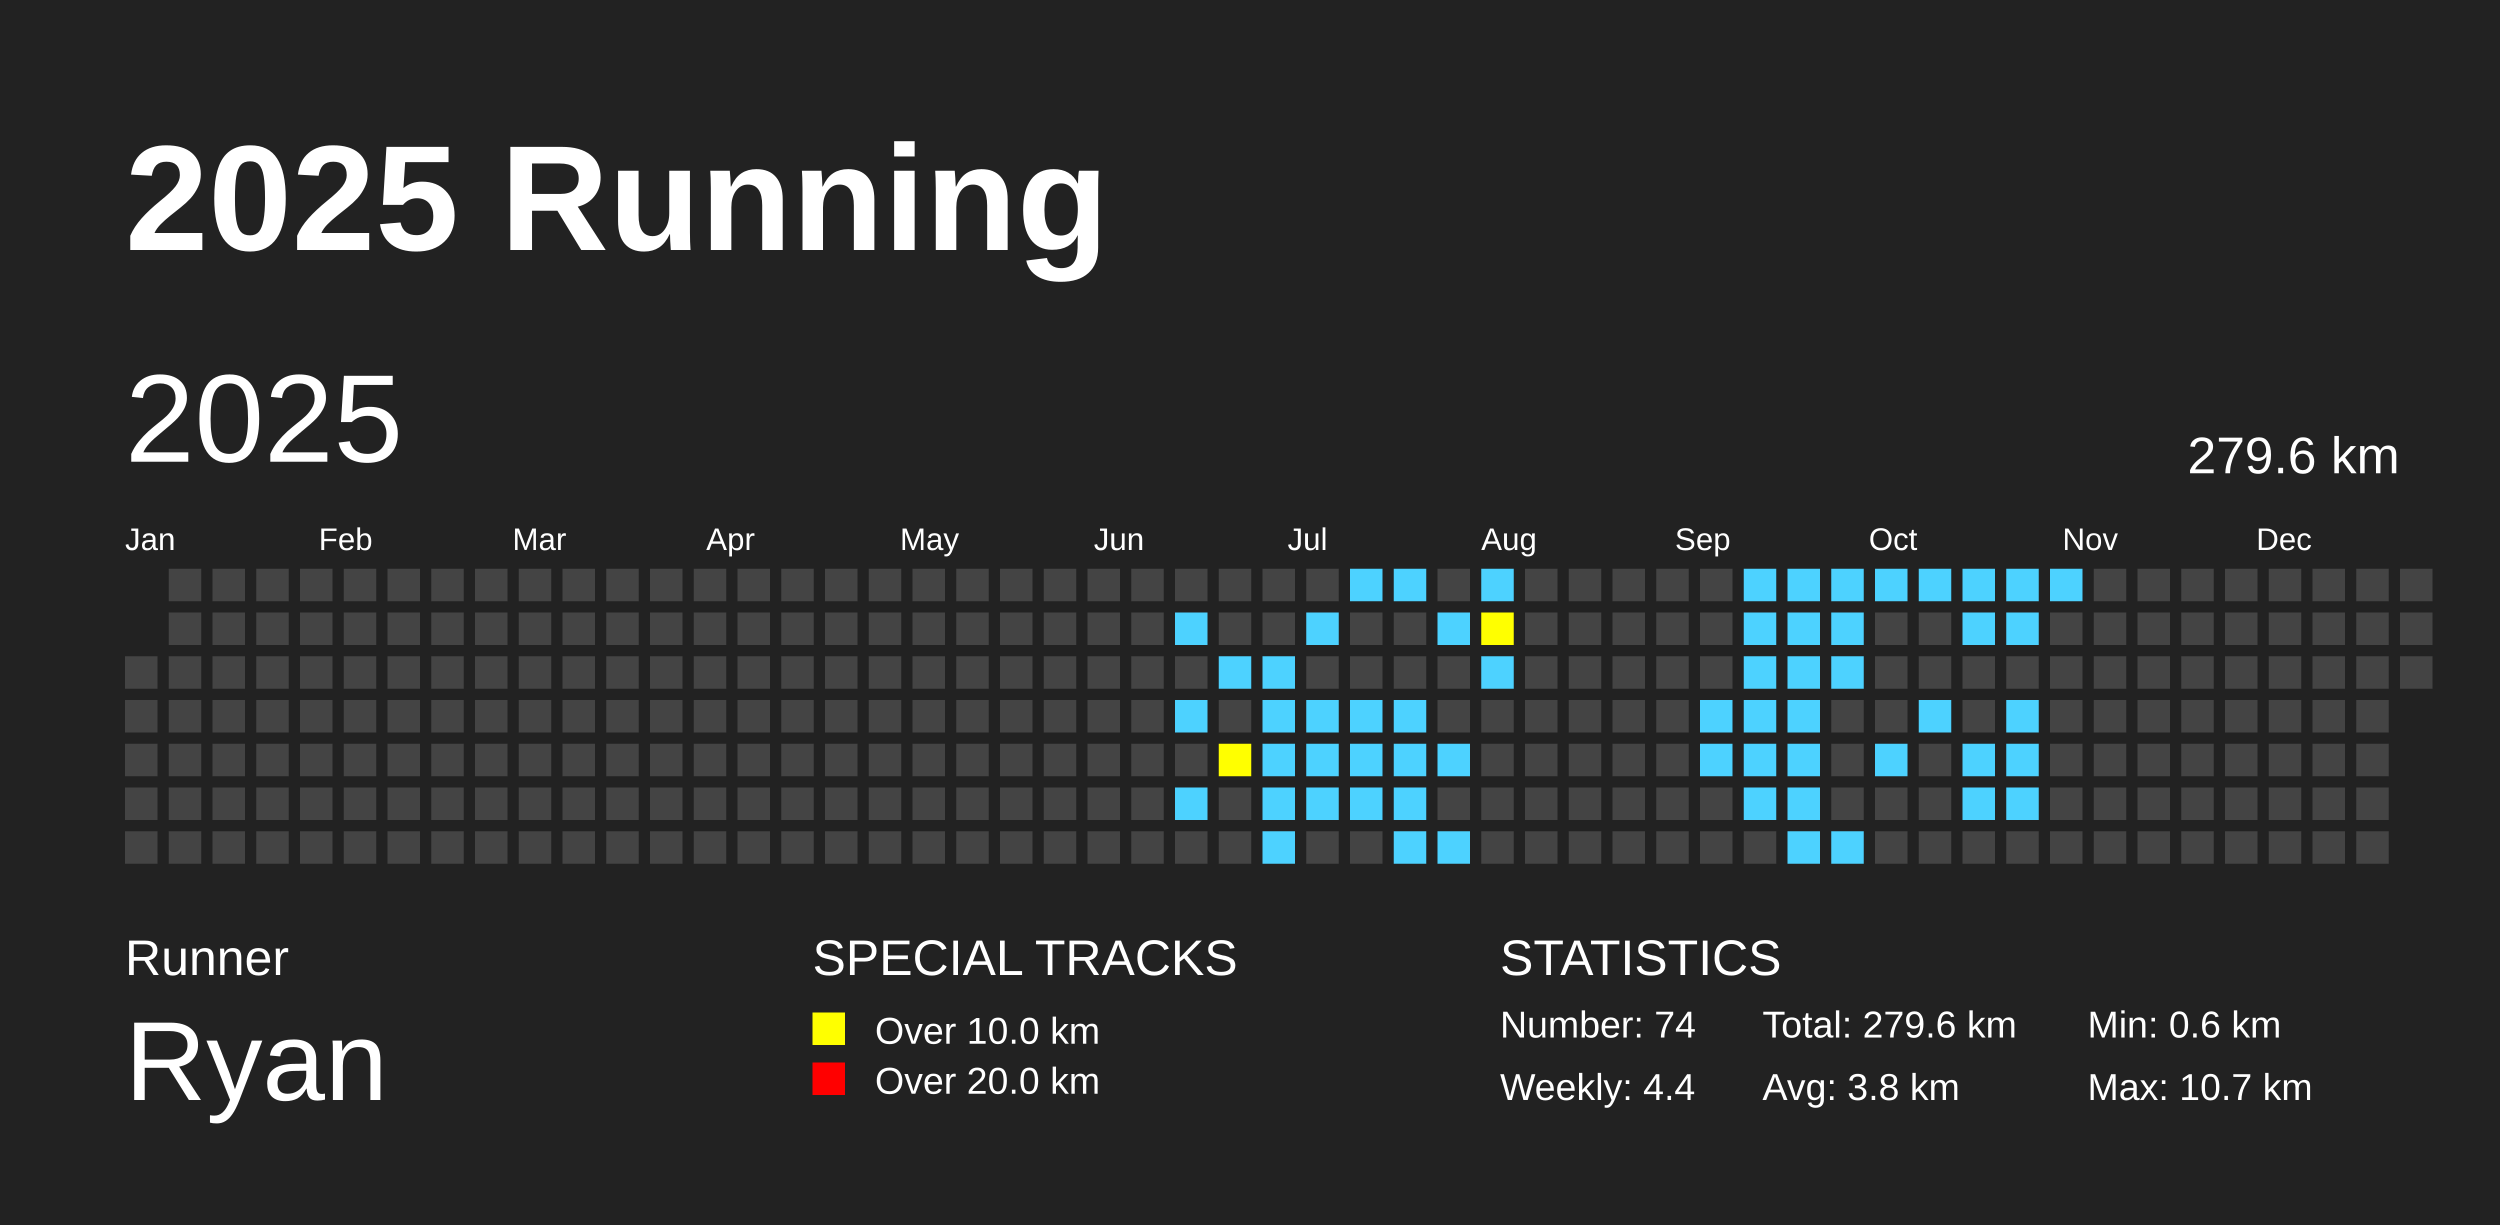
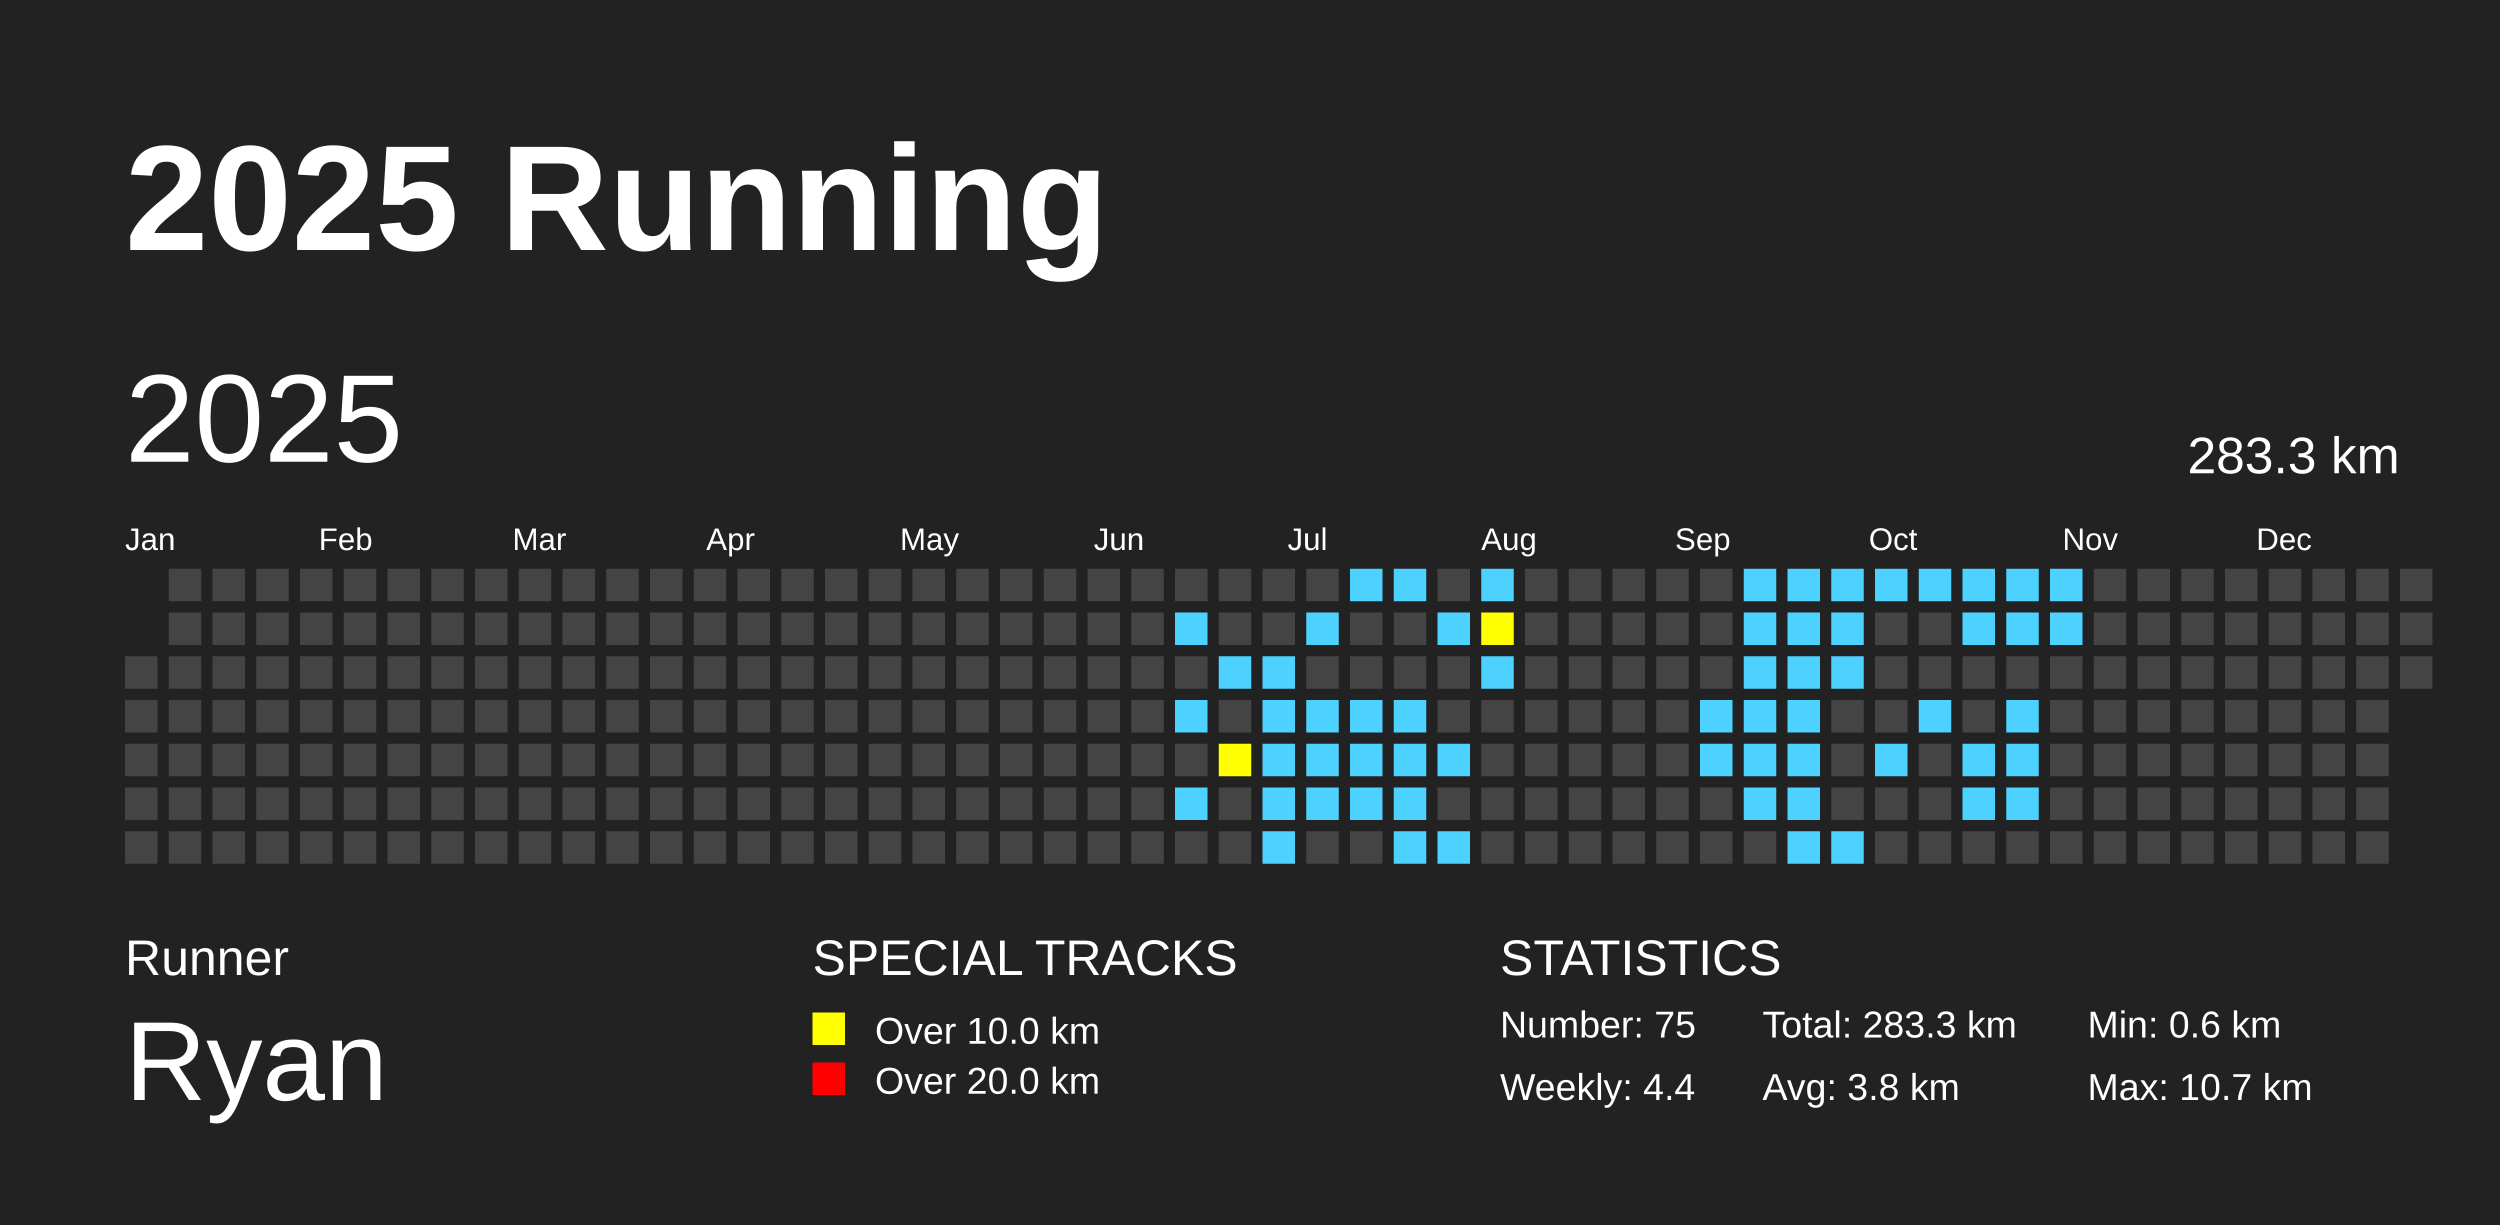
<svg xmlns="http://www.w3.org/2000/svg" baseProfile="full" height="98mm" version="1.1" viewBox="0,0,200,98" width="200mm">
  <defs />
  <rect fill="#222222" height="98" width="200" x="0" y="0" />
  <text fill="#FFFFFF" style="font-size:12px; font-family:Arial; font-weight:bold;" x="10" y="20">2025 Running</text>
  <text fill="#FFFFFF" style="font-size:4px; font-family:Arial" x="10" y="78">Runner</text>
  <text fill="#FFFFFF" style="font-size:9px; font-family:Arial" x="10" y="88">Ryan</text>
  <text fill="#FFFFFF" style="font-size:4px; font-family:Arial" x="65" y="78">SPECIAL TRACKS</text>
  <rect fill="yellow" height="2.6" width="2.6" x="65" y="81" />
  <text fill="#FFFFFF" style="font-size:3px; font-family:Arial" x="70" y="83.5">Over 10.0 km</text>
  <rect fill="red" height="2.6" width="2.6" x="65" y="85" />
  <text fill="#FFFFFF" style="font-size:3px; font-family:Arial" x="70" y="87.5">Over 20.0 km</text>
  <text fill="#FFFFFF" style="font-size:4px; font-family:Arial" x="120" y="78">STATISTICS</text>
-   <text fill="#FFFFFF" style="font-size:3px; font-family:Arial" x="120" y="83">Number: 74</text>
+   <text fill="#FFFFFF" style="font-size:3px; font-family:Arial" x="120" y="83">Number: 75</text>
  <text fill="#FFFFFF" style="font-size:3px; font-family:Arial" x="120" y="88">Weekly: 4.4</text>
-   <text fill="#FFFFFF" style="font-size:3px; font-family:Arial" x="141" y="83">Total: 279.6 km</text>
+   <text fill="#FFFFFF" style="font-size:3px; font-family:Arial" x="141" y="83">Total: 283.3 km</text>
  <text fill="#FFFFFF" style="font-size:3px; font-family:Arial" x="141" y="88">Avg: 3.8 km</text>
  <text fill="#FFFFFF" style="font-size:3px; font-family:Arial" x="167" y="83">Min: 0.6 km</text>
  <text fill="#FFFFFF" style="font-size:3px; font-family:Arial" x="167" y="88">Max: 10.7 km</text>
  <text dominant-baseline="hanging" fill="#FFFFFF" style="font-size:10.0px; font-family:Arial;" x="10" y="30">2025</text>
-   <text dominant-baseline="hanging" fill="#FFFFFF" style="font-size:4.125px; font-family:Arial;" x="175" y="35">279.6 km</text>
+   <text dominant-baseline="hanging" fill="#FFFFFF" style="font-size:4.125px; font-family:Arial;" x="175" y="35">283.3 km</text>
  <text fill="#FFFFFF" style="font-size:2.5px; font-family:Arial" x="10.0" y="44">Jan</text>
  <text fill="#FFFFFF" style="font-size:2.5px; font-family:Arial" x="25.5" y="44">Feb</text>
  <text fill="#FFFFFF" style="font-size:2.5px; font-family:Arial" x="41.0" y="44">Mar</text>
  <text fill="#FFFFFF" style="font-size:2.5px; font-family:Arial" x="56.5" y="44">Apr</text>
  <text fill="#FFFFFF" style="font-size:2.5px; font-family:Arial" x="72.0" y="44">May</text>
  <text fill="#FFFFFF" style="font-size:2.5px; font-family:Arial" x="87.5" y="44">Jun</text>
  <text fill="#FFFFFF" style="font-size:2.5px; font-family:Arial" x="103.0" y="44">Jul</text>
  <text fill="#FFFFFF" style="font-size:2.5px; font-family:Arial" x="118.5" y="44">Aug</text>
  <text fill="#FFFFFF" style="font-size:2.5px; font-family:Arial" x="134.0" y="44">Sep</text>
  <text fill="#FFFFFF" style="font-size:2.5px; font-family:Arial" x="149.5" y="44">Oct</text>
  <text fill="#FFFFFF" style="font-size:2.5px; font-family:Arial" x="165.0" y="44">Nov</text>
  <text fill="#FFFFFF" style="font-size:2.5px; font-family:Arial" x="180.5" y="44">Dec</text>
  <rect fill="#444444" height="2.6" width="2.6" x="10.0" y="52.5" />
  <rect fill="#444444" height="2.6" width="2.6" x="10.0" y="56.0" />
  <rect fill="#444444" height="2.6" width="2.6" x="10.0" y="59.5" />
  <rect fill="#444444" height="2.6" width="2.6" x="10.0" y="63.0" />
  <rect fill="#444444" height="2.6" width="2.6" x="10.0" y="66.5" />
  <rect fill="#444444" height="2.6" width="2.6" x="13.5" y="45.5" />
  <rect fill="#444444" height="2.6" width="2.6" x="13.5" y="49.0" />
  <rect fill="#444444" height="2.6" width="2.6" x="13.5" y="52.5" />
  <rect fill="#444444" height="2.6" width="2.6" x="13.5" y="56.0" />
  <rect fill="#444444" height="2.6" width="2.6" x="13.5" y="59.5" />
  <rect fill="#444444" height="2.6" width="2.6" x="13.5" y="63.0" />
  <rect fill="#444444" height="2.6" width="2.6" x="13.5" y="66.5" />
  <rect fill="#444444" height="2.6" width="2.6" x="17.0" y="45.5" />
  <rect fill="#444444" height="2.6" width="2.6" x="17.0" y="49.0" />
  <rect fill="#444444" height="2.6" width="2.6" x="17.0" y="52.5" />
  <rect fill="#444444" height="2.6" width="2.6" x="17.0" y="56.0" />
  <rect fill="#444444" height="2.6" width="2.6" x="17.0" y="59.5" />
  <rect fill="#444444" height="2.6" width="2.6" x="17.0" y="63.0" />
  <rect fill="#444444" height="2.6" width="2.6" x="17.0" y="66.5" />
  <rect fill="#444444" height="2.6" width="2.6" x="20.5" y="45.5" />
  <rect fill="#444444" height="2.6" width="2.6" x="20.5" y="49.0" />
  <rect fill="#444444" height="2.6" width="2.6" x="20.5" y="52.5" />
  <rect fill="#444444" height="2.6" width="2.6" x="20.5" y="56.0" />
  <rect fill="#444444" height="2.6" width="2.6" x="20.5" y="59.5" />
  <rect fill="#444444" height="2.6" width="2.6" x="20.5" y="63.0" />
  <rect fill="#444444" height="2.6" width="2.6" x="20.5" y="66.5" />
  <rect fill="#444444" height="2.6" width="2.6" x="24.0" y="45.5" />
  <rect fill="#444444" height="2.6" width="2.6" x="24.0" y="49.0" />
  <rect fill="#444444" height="2.6" width="2.6" x="24.0" y="52.5" />
  <rect fill="#444444" height="2.6" width="2.6" x="24.0" y="56.0" />
  <rect fill="#444444" height="2.6" width="2.6" x="24.0" y="59.5" />
  <rect fill="#444444" height="2.6" width="2.6" x="24.0" y="63.0" />
  <rect fill="#444444" height="2.6" width="2.6" x="24.0" y="66.5" />
  <rect fill="#444444" height="2.6" width="2.6" x="27.5" y="45.5" />
  <rect fill="#444444" height="2.6" width="2.6" x="27.5" y="49.0" />
  <rect fill="#444444" height="2.6" width="2.6" x="27.5" y="52.5" />
  <rect fill="#444444" height="2.6" width="2.6" x="27.5" y="56.0" />
  <rect fill="#444444" height="2.6" width="2.6" x="27.5" y="59.5" />
  <rect fill="#444444" height="2.6" width="2.6" x="27.5" y="63.0" />
  <rect fill="#444444" height="2.6" width="2.6" x="27.5" y="66.5" />
  <rect fill="#444444" height="2.6" width="2.6" x="31.0" y="45.5" />
  <rect fill="#444444" height="2.6" width="2.6" x="31.0" y="49.0" />
  <rect fill="#444444" height="2.6" width="2.6" x="31.0" y="52.5" />
  <rect fill="#444444" height="2.6" width="2.6" x="31.0" y="56.0" />
  <rect fill="#444444" height="2.6" width="2.6" x="31.0" y="59.5" />
  <rect fill="#444444" height="2.6" width="2.6" x="31.0" y="63.0" />
  <rect fill="#444444" height="2.6" width="2.6" x="31.0" y="66.5" />
  <rect fill="#444444" height="2.6" width="2.6" x="34.5" y="45.5" />
  <rect fill="#444444" height="2.6" width="2.6" x="34.5" y="49.0" />
  <rect fill="#444444" height="2.6" width="2.6" x="34.5" y="52.5" />
  <rect fill="#444444" height="2.6" width="2.6" x="34.5" y="56.0" />
  <rect fill="#444444" height="2.6" width="2.6" x="34.5" y="59.5" />
  <rect fill="#444444" height="2.6" width="2.6" x="34.5" y="63.0" />
  <rect fill="#444444" height="2.6" width="2.6" x="34.5" y="66.5" />
  <rect fill="#444444" height="2.6" width="2.6" x="38.0" y="45.5" />
  <rect fill="#444444" height="2.6" width="2.6" x="38.0" y="49.0" />
  <rect fill="#444444" height="2.6" width="2.6" x="38.0" y="52.5" />
  <rect fill="#444444" height="2.6" width="2.6" x="38.0" y="56.0" />
  <rect fill="#444444" height="2.6" width="2.6" x="38.0" y="59.5" />
  <rect fill="#444444" height="2.6" width="2.6" x="38.0" y="63.0" />
  <rect fill="#444444" height="2.6" width="2.6" x="38.0" y="66.5" />
  <rect fill="#444444" height="2.6" width="2.6" x="41.5" y="45.5" />
  <rect fill="#444444" height="2.6" width="2.6" x="41.5" y="49.0" />
  <rect fill="#444444" height="2.6" width="2.6" x="41.5" y="52.5" />
  <rect fill="#444444" height="2.6" width="2.6" x="41.5" y="56.0" />
  <rect fill="#444444" height="2.6" width="2.6" x="41.5" y="59.5" />
  <rect fill="#444444" height="2.6" width="2.6" x="41.5" y="63.0" />
  <rect fill="#444444" height="2.6" width="2.6" x="41.5" y="66.5" />
  <rect fill="#444444" height="2.6" width="2.6" x="45.0" y="45.5" />
  <rect fill="#444444" height="2.6" width="2.6" x="45.0" y="49.0" />
  <rect fill="#444444" height="2.6" width="2.6" x="45.0" y="52.5" />
  <rect fill="#444444" height="2.6" width="2.6" x="45.0" y="56.0" />
  <rect fill="#444444" height="2.6" width="2.6" x="45.0" y="59.5" />
  <rect fill="#444444" height="2.6" width="2.6" x="45.0" y="63.0" />
  <rect fill="#444444" height="2.6" width="2.6" x="45.0" y="66.5" />
  <rect fill="#444444" height="2.6" width="2.6" x="48.5" y="45.5" />
  <rect fill="#444444" height="2.6" width="2.6" x="48.5" y="49.0" />
  <rect fill="#444444" height="2.6" width="2.6" x="48.5" y="52.5" />
  <rect fill="#444444" height="2.6" width="2.6" x="48.5" y="56.0" />
  <rect fill="#444444" height="2.6" width="2.6" x="48.5" y="59.5" />
  <rect fill="#444444" height="2.6" width="2.6" x="48.5" y="63.0" />
  <rect fill="#444444" height="2.6" width="2.6" x="48.5" y="66.5" />
  <rect fill="#444444" height="2.6" width="2.6" x="52.0" y="45.5" />
  <rect fill="#444444" height="2.6" width="2.6" x="52.0" y="49.0" />
  <rect fill="#444444" height="2.6" width="2.6" x="52.0" y="52.5" />
  <rect fill="#444444" height="2.6" width="2.6" x="52.0" y="56.0" />
  <rect fill="#444444" height="2.6" width="2.6" x="52.0" y="59.5" />
  <rect fill="#444444" height="2.6" width="2.6" x="52.0" y="63.0" />
  <rect fill="#444444" height="2.6" width="2.6" x="52.0" y="66.5" />
  <rect fill="#444444" height="2.6" width="2.6" x="55.5" y="45.5" />
  <rect fill="#444444" height="2.6" width="2.6" x="55.5" y="49.0" />
  <rect fill="#444444" height="2.6" width="2.6" x="55.5" y="52.5" />
  <rect fill="#444444" height="2.6" width="2.6" x="55.5" y="56.0" />
  <rect fill="#444444" height="2.6" width="2.6" x="55.5" y="59.5" />
  <rect fill="#444444" height="2.6" width="2.6" x="55.5" y="63.0" />
  <rect fill="#444444" height="2.6" width="2.6" x="55.5" y="66.5" />
  <rect fill="#444444" height="2.6" width="2.6" x="59.0" y="45.5" />
  <rect fill="#444444" height="2.6" width="2.6" x="59.0" y="49.0" />
  <rect fill="#444444" height="2.6" width="2.6" x="59.0" y="52.5" />
  <rect fill="#444444" height="2.6" width="2.6" x="59.0" y="56.0" />
  <rect fill="#444444" height="2.6" width="2.6" x="59.0" y="59.5" />
  <rect fill="#444444" height="2.6" width="2.6" x="59.0" y="63.0" />
  <rect fill="#444444" height="2.6" width="2.6" x="59.0" y="66.5" />
  <rect fill="#444444" height="2.6" width="2.6" x="62.5" y="45.5" />
  <rect fill="#444444" height="2.6" width="2.6" x="62.5" y="49.0" />
  <rect fill="#444444" height="2.6" width="2.6" x="62.5" y="52.5" />
  <rect fill="#444444" height="2.6" width="2.6" x="62.5" y="56.0" />
  <rect fill="#444444" height="2.6" width="2.6" x="62.5" y="59.5" />
  <rect fill="#444444" height="2.6" width="2.6" x="62.5" y="63.0" />
  <rect fill="#444444" height="2.6" width="2.6" x="62.5" y="66.5" />
  <rect fill="#444444" height="2.6" width="2.6" x="66.0" y="45.5" />
  <rect fill="#444444" height="2.6" width="2.6" x="66.0" y="49.0" />
  <rect fill="#444444" height="2.6" width="2.6" x="66.0" y="52.5" />
  <rect fill="#444444" height="2.6" width="2.6" x="66.0" y="56.0" />
  <rect fill="#444444" height="2.6" width="2.6" x="66.0" y="59.5" />
  <rect fill="#444444" height="2.6" width="2.6" x="66.0" y="63.0" />
  <rect fill="#444444" height="2.6" width="2.6" x="66.0" y="66.5" />
  <rect fill="#444444" height="2.6" width="2.6" x="69.5" y="45.5" />
  <rect fill="#444444" height="2.6" width="2.6" x="69.5" y="49.0" />
  <rect fill="#444444" height="2.6" width="2.6" x="69.5" y="52.5" />
  <rect fill="#444444" height="2.6" width="2.6" x="69.5" y="56.0" />
  <rect fill="#444444" height="2.6" width="2.6" x="69.5" y="59.5" />
  <rect fill="#444444" height="2.6" width="2.6" x="69.5" y="63.0" />
  <rect fill="#444444" height="2.6" width="2.6" x="69.5" y="66.5" />
  <rect fill="#444444" height="2.6" width="2.6" x="73.0" y="45.5" />
  <rect fill="#444444" height="2.6" width="2.6" x="73.0" y="49.0" />
  <rect fill="#444444" height="2.6" width="2.6" x="73.0" y="52.5" />
  <rect fill="#444444" height="2.6" width="2.6" x="73.0" y="56.0" />
  <rect fill="#444444" height="2.6" width="2.6" x="73.0" y="59.5" />
  <rect fill="#444444" height="2.6" width="2.6" x="73.0" y="63.0" />
  <rect fill="#444444" height="2.6" width="2.6" x="73.0" y="66.5" />
  <rect fill="#444444" height="2.6" width="2.6" x="76.5" y="45.5" />
  <rect fill="#444444" height="2.6" width="2.6" x="76.5" y="49.0" />
  <rect fill="#444444" height="2.6" width="2.6" x="76.5" y="52.5" />
  <rect fill="#444444" height="2.6" width="2.6" x="76.5" y="56.0" />
  <rect fill="#444444" height="2.6" width="2.6" x="76.5" y="59.5" />
  <rect fill="#444444" height="2.6" width="2.6" x="76.5" y="63.0" />
  <rect fill="#444444" height="2.6" width="2.6" x="76.5" y="66.5" />
  <rect fill="#444444" height="2.6" width="2.6" x="80.0" y="45.5" />
  <rect fill="#444444" height="2.6" width="2.6" x="80.0" y="49.0" />
  <rect fill="#444444" height="2.6" width="2.6" x="80.0" y="52.5" />
  <rect fill="#444444" height="2.6" width="2.6" x="80.0" y="56.0" />
  <rect fill="#444444" height="2.6" width="2.6" x="80.0" y="59.5" />
  <rect fill="#444444" height="2.6" width="2.6" x="80.0" y="63.0" />
  <rect fill="#444444" height="2.6" width="2.6" x="80.0" y="66.5" />
  <rect fill="#444444" height="2.6" width="2.6" x="83.5" y="45.5" />
  <rect fill="#444444" height="2.6" width="2.6" x="83.5" y="49.0" />
  <rect fill="#444444" height="2.6" width="2.6" x="83.5" y="52.5" />
  <rect fill="#444444" height="2.6" width="2.6" x="83.5" y="56.0" />
  <rect fill="#444444" height="2.6" width="2.6" x="83.5" y="59.5" />
  <rect fill="#444444" height="2.6" width="2.6" x="83.5" y="63.0" />
  <rect fill="#444444" height="2.6" width="2.6" x="83.5" y="66.5" />
  <rect fill="#444444" height="2.6" width="2.6" x="87.0" y="45.5" />
  <rect fill="#444444" height="2.6" width="2.6" x="87.0" y="49.0" />
  <rect fill="#444444" height="2.6" width="2.6" x="87.0" y="52.5" />
  <rect fill="#444444" height="2.6" width="2.6" x="87.0" y="56.0" />
  <rect fill="#444444" height="2.6" width="2.6" x="87.0" y="59.5" />
  <rect fill="#444444" height="2.6" width="2.6" x="87.0" y="63.0" />
  <rect fill="#444444" height="2.6" width="2.6" x="87.0" y="66.5" />
  <rect fill="#444444" height="2.6" width="2.6" x="90.5" y="45.5" />
  <rect fill="#444444" height="2.6" width="2.6" x="90.5" y="49.0" />
  <rect fill="#444444" height="2.6" width="2.6" x="90.5" y="52.5" />
  <rect fill="#444444" height="2.6" width="2.6" x="90.5" y="56.0" />
  <rect fill="#444444" height="2.6" width="2.6" x="90.5" y="59.5" />
  <rect fill="#444444" height="2.6" width="2.6" x="90.5" y="63.0" />
  <rect fill="#444444" height="2.6" width="2.6" x="90.5" y="66.5" />
  <rect fill="#444444" height="2.6" width="2.6" x="94.0" y="45.5" />
  <rect fill="#4DD2FF" height="2.6" width="2.6" x="94.0" y="49.0" />
  <rect fill="#444444" height="2.6" width="2.6" x="94.0" y="52.5" />
  <rect fill="#4DD2FF" height="2.6" width="2.6" x="94.0" y="56.0" />
  <rect fill="#444444" height="2.6" width="2.6" x="94.0" y="59.5" />
  <rect fill="#4DD2FF" height="2.6" width="2.6" x="94.0" y="63.0" />
  <rect fill="#444444" height="2.6" width="2.6" x="94.0" y="66.5" />
  <rect fill="#444444" height="2.6" width="2.6" x="97.5" y="45.5" />
  <rect fill="#444444" height="2.6" width="2.6" x="97.5" y="49.0" />
  <rect fill="#4DD2FF" height="2.6" width="2.6" x="97.5" y="52.5" />
  <rect fill="#444444" height="2.6" width="2.6" x="97.5" y="56.0" />
  <rect fill="yellow" height="2.6" width="2.6" x="97.5" y="59.5" />
  <rect fill="#444444" height="2.6" width="2.6" x="97.5" y="63.0" />
  <rect fill="#444444" height="2.6" width="2.6" x="97.5" y="66.5" />
  <rect fill="#444444" height="2.6" width="2.6" x="101.0" y="45.5" />
  <rect fill="#444444" height="2.6" width="2.6" x="101.0" y="49.0" />
  <rect fill="#4DD2FF" height="2.6" width="2.6" x="101.0" y="52.5" />
  <rect fill="#4DD2FF" height="2.6" width="2.6" x="101.0" y="56.0" />
  <rect fill="#4DD2FF" height="2.6" width="2.6" x="101.0" y="59.5" />
  <rect fill="#4DD2FF" height="2.6" width="2.6" x="101.0" y="63.0" />
  <rect fill="#4DD2FF" height="2.6" width="2.6" x="101.0" y="66.5" />
  <rect fill="#444444" height="2.6" width="2.6" x="104.5" y="45.5" />
  <rect fill="#4DD2FF" height="2.6" width="2.6" x="104.5" y="49.0" />
  <rect fill="#444444" height="2.6" width="2.6" x="104.5" y="52.5" />
  <rect fill="#4DD2FF" height="2.6" width="2.6" x="104.5" y="56.0" />
  <rect fill="#4DD2FF" height="2.6" width="2.6" x="104.5" y="59.5" />
  <rect fill="#4DD2FF" height="2.6" width="2.6" x="104.5" y="63.0" />
  <rect fill="#444444" height="2.6" width="2.6" x="104.5" y="66.5" />
  <rect fill="#4DD2FF" height="2.6" width="2.6" x="108.0" y="45.5" />
  <rect fill="#444444" height="2.6" width="2.6" x="108.0" y="49.0" />
  <rect fill="#444444" height="2.6" width="2.6" x="108.0" y="52.5" />
  <rect fill="#4DD2FF" height="2.6" width="2.6" x="108.0" y="56.0" />
  <rect fill="#4DD2FF" height="2.6" width="2.6" x="108.0" y="59.5" />
  <rect fill="#4DD2FF" height="2.6" width="2.6" x="108.0" y="63.0" />
  <rect fill="#444444" height="2.6" width="2.6" x="108.0" y="66.5" />
  <rect fill="#4DD2FF" height="2.6" width="2.6" x="111.5" y="45.5" />
  <rect fill="#444444" height="2.6" width="2.6" x="111.5" y="49.0" />
  <rect fill="#444444" height="2.6" width="2.6" x="111.5" y="52.5" />
  <rect fill="#4DD2FF" height="2.6" width="2.6" x="111.5" y="56.0" />
  <rect fill="#4DD2FF" height="2.6" width="2.6" x="111.5" y="59.5" />
  <rect fill="#4DD2FF" height="2.6" width="2.6" x="111.5" y="63.0" />
  <rect fill="#4DD2FF" height="2.6" width="2.6" x="111.5" y="66.5" />
  <rect fill="#444444" height="2.6" width="2.6" x="115.0" y="45.5" />
  <rect fill="#4DD2FF" height="2.6" width="2.6" x="115.0" y="49.0" />
  <rect fill="#444444" height="2.6" width="2.6" x="115.0" y="52.5" />
  <rect fill="#444444" height="2.6" width="2.6" x="115.0" y="56.0" />
  <rect fill="#4DD2FF" height="2.6" width="2.6" x="115.0" y="59.5" />
  <rect fill="#444444" height="2.6" width="2.6" x="115.0" y="63.0" />
  <rect fill="#4DD2FF" height="2.6" width="2.6" x="115.0" y="66.5" />
  <rect fill="#4DD2FF" height="2.6" width="2.6" x="118.5" y="45.5" />
  <rect fill="yellow" height="2.6" width="2.6" x="118.5" y="49.0" />
  <rect fill="#4DD2FF" height="2.6" width="2.6" x="118.5" y="52.5" />
  <rect fill="#444444" height="2.6" width="2.6" x="118.5" y="56.0" />
  <rect fill="#444444" height="2.6" width="2.6" x="118.5" y="59.5" />
  <rect fill="#444444" height="2.6" width="2.6" x="118.5" y="63.0" />
  <rect fill="#444444" height="2.6" width="2.6" x="118.5" y="66.5" />
  <rect fill="#444444" height="2.6" width="2.6" x="122.0" y="45.5" />
  <rect fill="#444444" height="2.6" width="2.6" x="122.0" y="49.0" />
  <rect fill="#444444" height="2.6" width="2.6" x="122.0" y="52.5" />
  <rect fill="#444444" height="2.6" width="2.6" x="122.0" y="56.0" />
  <rect fill="#444444" height="2.6" width="2.6" x="122.0" y="59.5" />
  <rect fill="#444444" height="2.6" width="2.6" x="122.0" y="63.0" />
  <rect fill="#444444" height="2.6" width="2.6" x="122.0" y="66.5" />
  <rect fill="#444444" height="2.6" width="2.6" x="125.5" y="45.5" />
  <rect fill="#444444" height="2.6" width="2.6" x="125.5" y="49.0" />
  <rect fill="#444444" height="2.6" width="2.6" x="125.5" y="52.5" />
  <rect fill="#444444" height="2.6" width="2.6" x="125.5" y="56.0" />
  <rect fill="#444444" height="2.6" width="2.6" x="125.5" y="59.5" />
  <rect fill="#444444" height="2.6" width="2.6" x="125.5" y="63.0" />
  <rect fill="#444444" height="2.6" width="2.6" x="125.5" y="66.5" />
  <rect fill="#444444" height="2.6" width="2.6" x="129.0" y="45.5" />
  <rect fill="#444444" height="2.6" width="2.6" x="129.0" y="49.0" />
  <rect fill="#444444" height="2.6" width="2.6" x="129.0" y="52.5" />
  <rect fill="#444444" height="2.6" width="2.6" x="129.0" y="56.0" />
  <rect fill="#444444" height="2.6" width="2.6" x="129.0" y="59.5" />
  <rect fill="#444444" height="2.6" width="2.6" x="129.0" y="63.0" />
  <rect fill="#444444" height="2.6" width="2.6" x="129.0" y="66.5" />
  <rect fill="#444444" height="2.6" width="2.6" x="132.5" y="45.5" />
  <rect fill="#444444" height="2.6" width="2.6" x="132.5" y="49.0" />
  <rect fill="#444444" height="2.6" width="2.6" x="132.5" y="52.5" />
  <rect fill="#444444" height="2.6" width="2.6" x="132.5" y="56.0" />
  <rect fill="#444444" height="2.6" width="2.6" x="132.5" y="59.5" />
  <rect fill="#444444" height="2.6" width="2.6" x="132.5" y="63.0" />
  <rect fill="#444444" height="2.6" width="2.6" x="132.5" y="66.5" />
  <rect fill="#444444" height="2.6" width="2.6" x="136.0" y="45.5" />
  <rect fill="#444444" height="2.6" width="2.6" x="136.0" y="49.0" />
  <rect fill="#444444" height="2.6" width="2.6" x="136.0" y="52.5" />
  <rect fill="#4DD2FF" height="2.6" width="2.6" x="136.0" y="56.0" />
  <rect fill="#4DD2FF" height="2.6" width="2.6" x="136.0" y="59.5" />
  <rect fill="#444444" height="2.6" width="2.6" x="136.0" y="63.0" />
  <rect fill="#444444" height="2.6" width="2.6" x="136.0" y="66.5" />
  <rect fill="#4DD2FF" height="2.6" width="2.6" x="139.5" y="45.5" />
  <rect fill="#4DD2FF" height="2.6" width="2.6" x="139.5" y="49.0" />
  <rect fill="#4DD2FF" height="2.6" width="2.6" x="139.5" y="52.5" />
  <rect fill="#4DD2FF" height="2.6" width="2.6" x="139.5" y="56.0" />
  <rect fill="#4DD2FF" height="2.6" width="2.6" x="139.5" y="59.5" />
  <rect fill="#4DD2FF" height="2.6" width="2.6" x="139.5" y="63.0" />
  <rect fill="#444444" height="2.6" width="2.6" x="139.5" y="66.5" />
  <rect fill="#4DD2FF" height="2.6" width="2.6" x="143.0" y="45.5" />
  <rect fill="#4DD2FF" height="2.6" width="2.6" x="143.0" y="49.0" />
  <rect fill="#4DD2FF" height="2.6" width="2.6" x="143.0" y="52.5" />
  <rect fill="#4DD2FF" height="2.6" width="2.6" x="143.0" y="56.0" />
  <rect fill="#4DD2FF" height="2.6" width="2.6" x="143.0" y="59.5" />
  <rect fill="#4DD2FF" height="2.6" width="2.6" x="143.0" y="63.0" />
  <rect fill="#4DD2FF" height="2.6" width="2.6" x="143.0" y="66.5" />
  <rect fill="#4DD2FF" height="2.6" width="2.6" x="146.5" y="45.5" />
  <rect fill="#4DD2FF" height="2.6" width="2.6" x="146.5" y="49.0" />
  <rect fill="#4DD2FF" height="2.6" width="2.6" x="146.5" y="52.5" />
  <rect fill="#444444" height="2.6" width="2.6" x="146.5" y="56.0" />
  <rect fill="#444444" height="2.6" width="2.6" x="146.5" y="59.5" />
  <rect fill="#444444" height="2.6" width="2.6" x="146.5" y="63.0" />
  <rect fill="#4DD2FF" height="2.6" width="2.6" x="146.5" y="66.5" />
  <rect fill="#4DD2FF" height="2.6" width="2.6" x="150.0" y="45.5" />
  <rect fill="#444444" height="2.6" width="2.6" x="150.0" y="49.0" />
  <rect fill="#444444" height="2.6" width="2.6" x="150.0" y="52.5" />
  <rect fill="#444444" height="2.6" width="2.6" x="150.0" y="56.0" />
  <rect fill="#4DD2FF" height="2.6" width="2.6" x="150.0" y="59.5" />
  <rect fill="#444444" height="2.6" width="2.6" x="150.0" y="63.0" />
  <rect fill="#444444" height="2.6" width="2.6" x="150.0" y="66.5" />
  <rect fill="#4DD2FF" height="2.6" width="2.6" x="153.5" y="45.5" />
  <rect fill="#444444" height="2.6" width="2.6" x="153.5" y="49.0" />
  <rect fill="#444444" height="2.6" width="2.6" x="153.5" y="52.5" />
  <rect fill="#4DD2FF" height="2.6" width="2.6" x="153.5" y="56.0" />
  <rect fill="#444444" height="2.6" width="2.6" x="153.5" y="59.5" />
  <rect fill="#444444" height="2.6" width="2.6" x="153.5" y="63.0" />
  <rect fill="#444444" height="2.6" width="2.6" x="153.5" y="66.5" />
  <rect fill="#4DD2FF" height="2.6" width="2.6" x="157.0" y="45.5" />
  <rect fill="#4DD2FF" height="2.6" width="2.6" x="157.0" y="49.0" />
  <rect fill="#444444" height="2.6" width="2.6" x="157.0" y="52.5" />
  <rect fill="#444444" height="2.6" width="2.6" x="157.0" y="56.0" />
  <rect fill="#4DD2FF" height="2.6" width="2.6" x="157.0" y="59.5" />
  <rect fill="#4DD2FF" height="2.6" width="2.6" x="157.0" y="63.0" />
  <rect fill="#444444" height="2.6" width="2.6" x="157.0" y="66.5" />
  <rect fill="#4DD2FF" height="2.6" width="2.6" x="160.5" y="45.5" />
  <rect fill="#4DD2FF" height="2.6" width="2.6" x="160.5" y="49.0" />
  <rect fill="#444444" height="2.6" width="2.6" x="160.5" y="52.5" />
  <rect fill="#4DD2FF" height="2.6" width="2.6" x="160.5" y="56.0" />
  <rect fill="#4DD2FF" height="2.6" width="2.6" x="160.5" y="59.5" />
  <rect fill="#4DD2FF" height="2.6" width="2.6" x="160.5" y="63.0" />
  <rect fill="#444444" height="2.6" width="2.6" x="160.5" y="66.5" />
  <rect fill="#4DD2FF" height="2.6" width="2.6" x="164.0" y="45.5" />
-   <rect fill="#444444" height="2.6" width="2.6" x="164.0" y="49.0" />
+   <rect fill="#4DD2FF" height="2.6" width="2.6" x="164.0" y="49.0" />
  <rect fill="#444444" height="2.6" width="2.6" x="164.0" y="52.5" />
  <rect fill="#444444" height="2.6" width="2.6" x="164.0" y="56.0" />
  <rect fill="#444444" height="2.6" width="2.6" x="164.0" y="59.5" />
  <rect fill="#444444" height="2.6" width="2.6" x="164.0" y="63.0" />
  <rect fill="#444444" height="2.6" width="2.6" x="164.0" y="66.5" />
  <rect fill="#444444" height="2.6" width="2.6" x="167.5" y="45.5" />
  <rect fill="#444444" height="2.6" width="2.6" x="167.5" y="49.0" />
  <rect fill="#444444" height="2.6" width="2.6" x="167.5" y="52.5" />
  <rect fill="#444444" height="2.6" width="2.6" x="167.5" y="56.0" />
  <rect fill="#444444" height="2.6" width="2.6" x="167.5" y="59.5" />
  <rect fill="#444444" height="2.6" width="2.6" x="167.5" y="63.0" />
  <rect fill="#444444" height="2.6" width="2.6" x="167.5" y="66.5" />
  <rect fill="#444444" height="2.6" width="2.6" x="171.0" y="45.5" />
  <rect fill="#444444" height="2.6" width="2.6" x="171.0" y="49.0" />
  <rect fill="#444444" height="2.6" width="2.6" x="171.0" y="52.5" />
  <rect fill="#444444" height="2.6" width="2.6" x="171.0" y="56.0" />
  <rect fill="#444444" height="2.6" width="2.6" x="171.0" y="59.5" />
  <rect fill="#444444" height="2.6" width="2.6" x="171.0" y="63.0" />
  <rect fill="#444444" height="2.6" width="2.6" x="171.0" y="66.5" />
  <rect fill="#444444" height="2.6" width="2.6" x="174.5" y="45.5" />
  <rect fill="#444444" height="2.6" width="2.6" x="174.5" y="49.0" />
  <rect fill="#444444" height="2.6" width="2.6" x="174.5" y="52.5" />
  <rect fill="#444444" height="2.6" width="2.6" x="174.5" y="56.0" />
  <rect fill="#444444" height="2.6" width="2.6" x="174.5" y="59.5" />
  <rect fill="#444444" height="2.6" width="2.6" x="174.5" y="63.0" />
  <rect fill="#444444" height="2.6" width="2.6" x="174.5" y="66.5" />
  <rect fill="#444444" height="2.6" width="2.6" x="178.0" y="45.5" />
  <rect fill="#444444" height="2.6" width="2.6" x="178.0" y="49.0" />
  <rect fill="#444444" height="2.6" width="2.6" x="178.0" y="52.5" />
  <rect fill="#444444" height="2.6" width="2.6" x="178.0" y="56.0" />
  <rect fill="#444444" height="2.6" width="2.6" x="178.0" y="59.5" />
  <rect fill="#444444" height="2.6" width="2.6" x="178.0" y="63.0" />
  <rect fill="#444444" height="2.6" width="2.6" x="178.0" y="66.5" />
  <rect fill="#444444" height="2.6" width="2.6" x="181.5" y="45.5" />
  <rect fill="#444444" height="2.6" width="2.6" x="181.5" y="49.0" />
  <rect fill="#444444" height="2.6" width="2.6" x="181.5" y="52.5" />
  <rect fill="#444444" height="2.6" width="2.6" x="181.5" y="56.0" />
  <rect fill="#444444" height="2.6" width="2.6" x="181.5" y="59.5" />
  <rect fill="#444444" height="2.6" width="2.6" x="181.5" y="63.0" />
  <rect fill="#444444" height="2.6" width="2.6" x="181.5" y="66.5" />
  <rect fill="#444444" height="2.6" width="2.6" x="185.0" y="45.5" />
  <rect fill="#444444" height="2.6" width="2.6" x="185.0" y="49.0" />
  <rect fill="#444444" height="2.6" width="2.6" x="185.0" y="52.5" />
  <rect fill="#444444" height="2.6" width="2.6" x="185.0" y="56.0" />
  <rect fill="#444444" height="2.6" width="2.6" x="185.0" y="59.5" />
  <rect fill="#444444" height="2.6" width="2.6" x="185.0" y="63.0" />
  <rect fill="#444444" height="2.6" width="2.6" x="185.0" y="66.5" />
  <rect fill="#444444" height="2.6" width="2.6" x="188.5" y="45.5" />
  <rect fill="#444444" height="2.6" width="2.6" x="188.5" y="49.0" />
  <rect fill="#444444" height="2.6" width="2.6" x="188.5" y="52.5" />
  <rect fill="#444444" height="2.6" width="2.6" x="188.5" y="56.0" />
  <rect fill="#444444" height="2.6" width="2.6" x="188.5" y="59.5" />
  <rect fill="#444444" height="2.6" width="2.6" x="188.5" y="63.0" />
  <rect fill="#444444" height="2.6" width="2.6" x="188.5" y="66.5" />
  <rect fill="#444444" height="2.6" width="2.6" x="192.0" y="45.5" />
  <rect fill="#444444" height="2.6" width="2.6" x="192.0" y="49.0" />
  <rect fill="#444444" height="2.6" width="2.6" x="192.0" y="52.5" />
</svg>
